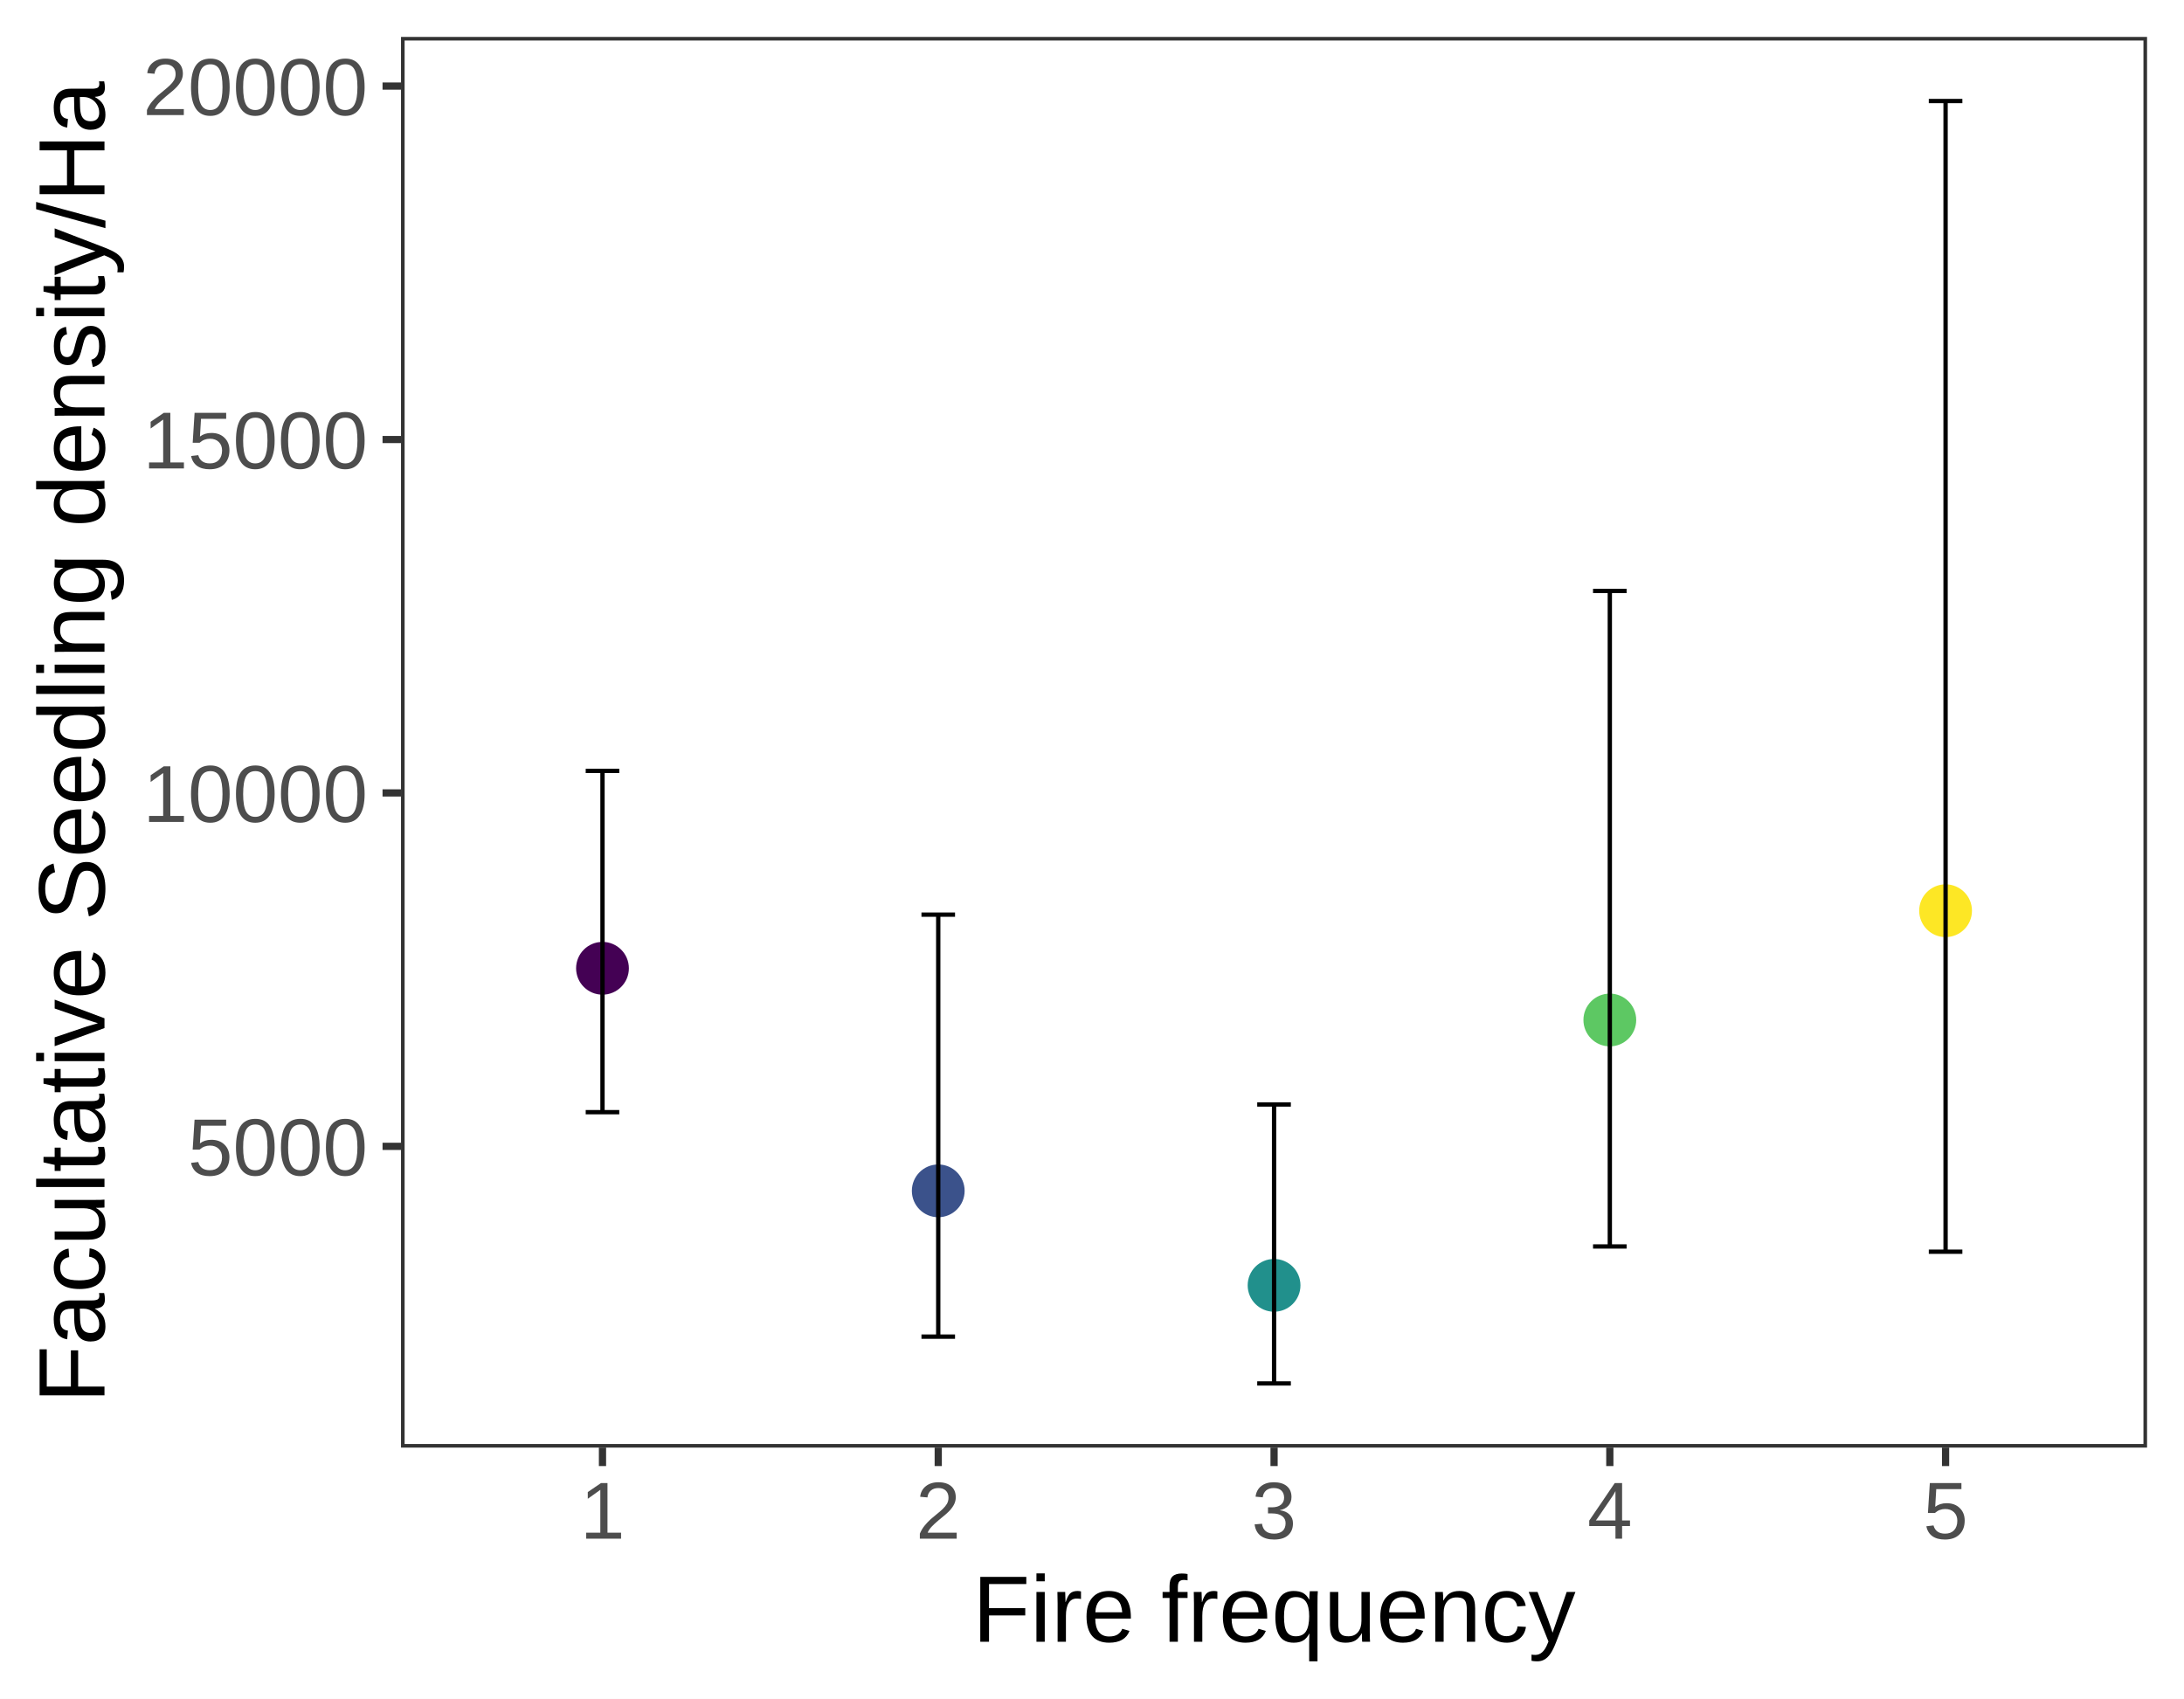
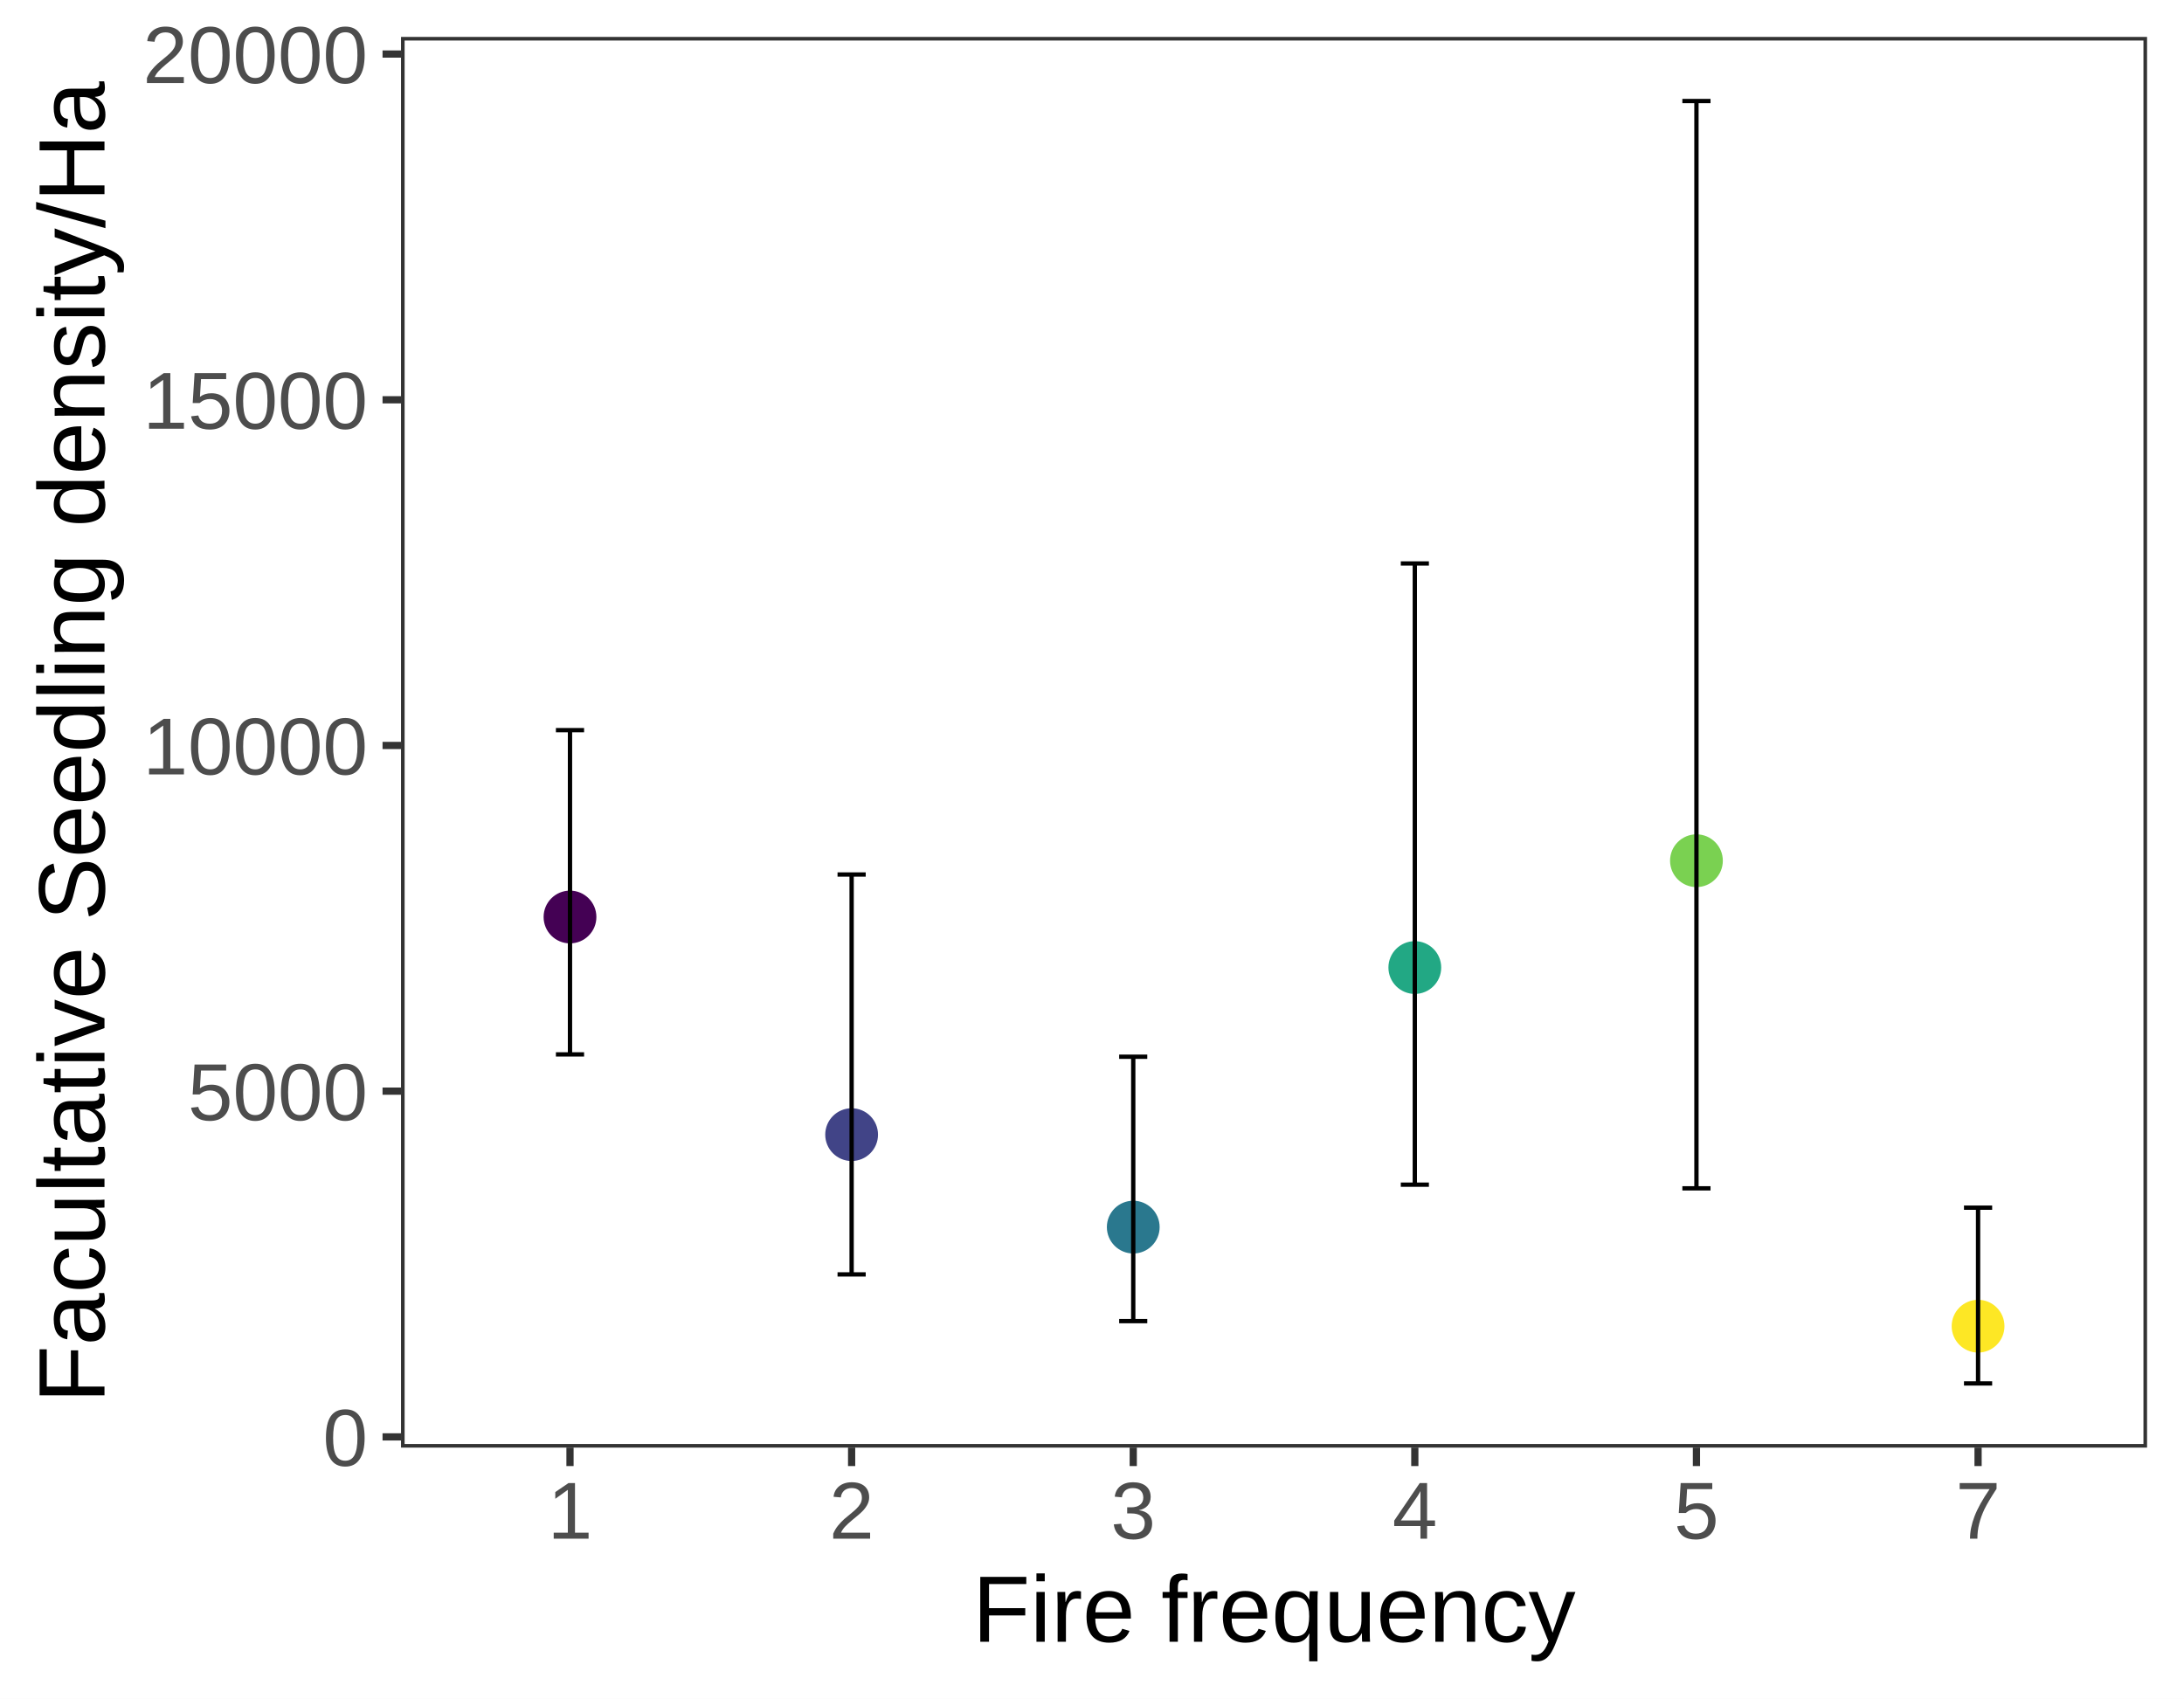
<svg xmlns="http://www.w3.org/2000/svg" class="svglite" width="324.00pt" height="252.00pt" viewBox="0 0 324.00 252.00">
  <defs>
    <style type="text/css">
    .svglite line, .svglite polyline, .svglite polygon, .svglite path, .svglite rect, .svglite circle {
      fill: none;
      stroke: #000000;
      stroke-linecap: round;
      stroke-linejoin: round;
      stroke-miterlimit: 10.00;
+     }
+     .svglite text {
+       white-space: pre;
    }
  </style>
  </defs>
  <rect width="100%" height="100%" style="stroke: none; fill: #FFFFFF;" />
  <defs>
    <clipPath id="cpMC4wMHwzMjQuMDB8MC4wMHwyNTIuMDA=">
      <rect x="0.00" y="0.00" width="324.00" height="252.00" />
    </clipPath>
  </defs>
  <g clip-path="url(#cpMC4wMHwzMjQuMDB8MC4wMHwyNTIuMDA=)">
    <rect x="0.00" y="0.00" width="324.00" height="252.00" style="stroke-width: 1.07; stroke: #FFFFFF; fill: #FFFFFF;" />
  </g>
  <defs>
    <clipPath id="cpNTkuNDl8MzE4LjUyfDUuNDh8MjE0Ljc3">
      <rect x="59.49" y="5.48" width="259.03" height="209.29" />
    </clipPath>
  </defs>
  <g clip-path="url(#cpNTkuNDl8MzE4LjUyfDUuNDh8MjE0Ljc3)">
    <rect x="59.49" y="5.48" width="259.03" height="209.29" style="stroke-width: 1.07; stroke: none; fill: #FFFFFF;" />
-     <circle cx="89.38" cy="143.66" r="3.56" style="stroke-width: 0.71; stroke: #440154; fill: #440154;" />
-     <circle cx="139.19" cy="176.68" r="3.56" style="stroke-width: 0.71; stroke: #3B528B; fill: #3B528B;" />
-     <circle cx="189.01" cy="190.70" r="3.56" style="stroke-width: 0.71; stroke: #21908C; fill: #21908C;" />
-     <circle cx="238.82" cy="151.33" r="3.56" style="stroke-width: 0.71; stroke: #5DC863; fill: #5DC863;" />
-     <circle cx="288.63" cy="135.12" r="3.56" style="stroke-width: 0.71; stroke: #FDE725; fill: #FDE725;" />
-     <polyline points="86.89,114.38 91.87,114.38 " style="stroke-width: 0.64; stroke-linecap: butt;" />
-     <polyline points="89.38,114.38 89.38,165.01 " style="stroke-width: 0.64; stroke-linecap: butt;" />
-     <polyline points="86.89,165.01 91.87,165.01 " style="stroke-width: 0.64; stroke-linecap: butt;" />
-     <polyline points="136.70,135.70 141.68,135.70 " style="stroke-width: 0.64; stroke-linecap: butt;" />
-     <polyline points="139.19,135.70 139.19,198.31 " style="stroke-width: 0.64; stroke-linecap: butt;" />
-     <polyline points="136.70,198.31 141.68,198.31 " style="stroke-width: 0.64; stroke-linecap: butt;" />
-     <polyline points="186.51,163.87 191.50,163.87 " style="stroke-width: 0.64; stroke-linecap: butt;" />
-     <polyline points="189.01,163.87 189.01,205.25 " style="stroke-width: 0.64; stroke-linecap: butt;" />
-     <polyline points="186.51,205.25 191.50,205.25 " style="stroke-width: 0.64; stroke-linecap: butt;" />
-     <polyline points="236.33,87.68 241.31,87.68 " style="stroke-width: 0.64; stroke-linecap: butt;" />
-     <polyline points="238.82,87.68 238.82,184.93 " style="stroke-width: 0.64; stroke-linecap: butt;" />
-     <polyline points="236.33,184.93 241.31,184.93 " style="stroke-width: 0.64; stroke-linecap: butt;" />
-     <polyline points="286.14,14.99 291.12,14.99 " style="stroke-width: 0.64; stroke-linecap: butt;" />
-     <polyline points="288.63,14.99 288.63,185.71 " style="stroke-width: 0.64; stroke-linecap: butt;" />
-     <polyline points="286.14,185.71 291.12,185.71 " style="stroke-width: 0.64; stroke-linecap: butt;" />
+     <circle cx="84.56" cy="136.05" r="3.56" style="stroke-width: 0.71; stroke: #440154; fill: #440154;" />
+     <circle cx="126.34" cy="168.34" r="3.56" style="stroke-width: 0.71; stroke: #414487; fill: #414487;" />
+     <circle cx="168.12" cy="182.06" r="3.56" style="stroke-width: 0.71; stroke: #2A788E; fill: #2A788E;" />
+     <circle cx="209.89" cy="143.55" r="3.56" style="stroke-width: 0.71; stroke: #22A884; fill: #22A884;" />
+     <circle cx="251.67" cy="127.70" r="3.56" style="stroke-width: 0.71; stroke: #7AD151; fill: #7AD151;" />
+     <circle cx="293.45" cy="196.76" r="3.56" style="stroke-width: 0.71; stroke: #FDE725; fill: #FDE725;" />
+     <polyline points="82.47,108.33 86.65,108.33 " style="stroke-width: 0.64; stroke-linecap: butt;" />
+     <polyline points="84.56,108.33 84.56,156.44 " style="stroke-width: 0.64; stroke-linecap: butt;" />
+     <polyline points="82.47,156.44 86.65,156.44 " style="stroke-width: 0.64; stroke-linecap: butt;" />
+     <polyline points="124.25,129.75 128.43,129.75 " style="stroke-width: 0.64; stroke-linecap: butt;" />
+     <polyline points="126.34,129.75 126.34,189.08 " style="stroke-width: 0.64; stroke-linecap: butt;" />
+     <polyline points="124.25,189.08 128.43,189.08 " style="stroke-width: 0.64; stroke-linecap: butt;" />
+     <polyline points="166.03,156.78 170.20,156.78 " style="stroke-width: 0.64; stroke-linecap: butt;" />
+     <polyline points="168.12,156.78 168.12,196.01 " style="stroke-width: 0.64; stroke-linecap: butt;" />
+     <polyline points="166.03,196.01 170.20,196.01 " style="stroke-width: 0.64; stroke-linecap: butt;" />
+     <polyline points="207.81,83.60 211.98,83.60 " style="stroke-width: 0.64; stroke-linecap: butt;" />
+     <polyline points="209.89,83.60 209.89,175.76 " style="stroke-width: 0.64; stroke-linecap: butt;" />
+     <polyline points="207.81,175.76 211.98,175.76 " style="stroke-width: 0.64; stroke-linecap: butt;" />
+     <polyline points="249.58,14.99 253.76,14.99 " style="stroke-width: 0.64; stroke-linecap: butt;" />
+     <polyline points="251.67,14.99 251.67,176.31 " style="stroke-width: 0.64; stroke-linecap: butt;" />
+     <polyline points="249.58,176.31 253.76,176.31 " style="stroke-width: 0.64; stroke-linecap: butt;" />
+     <polyline points="291.36,179.18 295.54,179.18 " style="stroke-width: 0.64; stroke-linecap: butt;" />
+     <polyline points="293.45,179.18 293.45,205.25 " style="stroke-width: 0.64; stroke-linecap: butt;" />
+     <polyline points="291.36,205.25 295.54,205.25 " style="stroke-width: 0.64; stroke-linecap: butt;" />
    <rect x="59.49" y="5.48" width="259.03" height="209.29" style="stroke-width: 1.07; stroke: #333333;" />
  </g>
  <g clip-path="url(#cpMC4wMHwzMjQuMDB8MC4wMHwyNTIuMDA=)">
-     <text x="54.56" y="174.37" text-anchor="end" style="font-size: 12.00px; fill: #4D4D4D; font-family: Arial;" textLength="26.70px" lengthAdjust="spacingAndGlyphs">5000</text>
-     <text x="54.56" y="121.94" text-anchor="end" style="font-size: 12.00px; fill: #4D4D4D; font-family: Arial;" textLength="33.37px" lengthAdjust="spacingAndGlyphs">10000</text>
-     <text x="54.56" y="69.50" text-anchor="end" style="font-size: 12.00px; fill: #4D4D4D; font-family: Arial;" textLength="33.37px" lengthAdjust="spacingAndGlyphs">15000</text>
-     <text x="54.56" y="17.07" text-anchor="end" style="font-size: 12.00px; fill: #4D4D4D; font-family: Arial;" textLength="33.37px" lengthAdjust="spacingAndGlyphs">20000</text>
-     <polyline points="56.75,170.08 59.49,170.08 " style="stroke-width: 1.07; stroke: #333333; stroke-linecap: butt;" />
-     <polyline points="56.75,117.64 59.49,117.64 " style="stroke-width: 1.07; stroke: #333333; stroke-linecap: butt;" />
-     <polyline points="56.75,65.21 59.49,65.21 " style="stroke-width: 1.07; stroke: #333333; stroke-linecap: butt;" />
-     <polyline points="56.75,12.77 59.49,12.77 " style="stroke-width: 1.07; stroke: #333333; stroke-linecap: butt;" />
-     <polyline points="89.38,217.51 89.38,214.77 " style="stroke-width: 1.07; stroke: #333333; stroke-linecap: butt;" />
-     <polyline points="139.19,217.51 139.19,214.77 " style="stroke-width: 1.07; stroke: #333333; stroke-linecap: butt;" />
-     <polyline points="189.01,217.51 189.01,214.77 " style="stroke-width: 1.07; stroke: #333333; stroke-linecap: butt;" />
-     <polyline points="238.82,217.51 238.82,214.77 " style="stroke-width: 1.07; stroke: #333333; stroke-linecap: butt;" />
-     <polyline points="288.63,217.51 288.63,214.77 " style="stroke-width: 1.07; stroke: #333333; stroke-linecap: butt;" />
-     <text x="89.38" y="228.29" text-anchor="middle" style="font-size: 12.00px; fill: #4D4D4D; font-family: Arial;" textLength="6.67px" lengthAdjust="spacingAndGlyphs">1</text>
-     <text x="139.19" y="228.29" text-anchor="middle" style="font-size: 12.00px; fill: #4D4D4D; font-family: Arial;" textLength="6.67px" lengthAdjust="spacingAndGlyphs">2</text>
-     <text x="189.01" y="228.29" text-anchor="middle" style="font-size: 12.00px; fill: #4D4D4D; font-family: Arial;" textLength="6.67px" lengthAdjust="spacingAndGlyphs">3</text>
-     <text x="238.82" y="228.29" text-anchor="middle" style="font-size: 12.00px; fill: #4D4D4D; font-family: Arial;" textLength="6.67px" lengthAdjust="spacingAndGlyphs">4</text>
-     <text x="288.63" y="228.29" text-anchor="middle" style="font-size: 12.00px; fill: #4D4D4D; font-family: Arial;" textLength="6.67px" lengthAdjust="spacingAndGlyphs">5</text>
-     <text x="189.01" y="243.58" text-anchor="middle" style="font-size: 14.00px; font-family: Arial;" textLength="89.45px" lengthAdjust="spacingAndGlyphs">Fire frequency</text>
-     <text transform="translate(15.50,110.12) rotate(-90)" text-anchor="middle" style="font-size: 14.00px; font-family: Arial;" textLength="196.05px" lengthAdjust="spacingAndGlyphs">Facultative Seedling density/Ha</text>
+     <text x="54.56" y="217.47" text-anchor="end" style="font-size: 12.00px;fill: #4D4D4D; font-family: &quot;Arial&quot;;" textLength="6.67px" lengthAdjust="spacingAndGlyphs">0</text>
+     <text x="54.56" y="166.19" text-anchor="end" style="font-size: 12.00px;fill: #4D4D4D; font-family: &quot;Arial&quot;;" textLength="26.70px" lengthAdjust="spacingAndGlyphs">5000</text>
+     <text x="54.56" y="114.90" text-anchor="end" style="font-size: 12.00px;fill: #4D4D4D; font-family: &quot;Arial&quot;;" textLength="33.37px" lengthAdjust="spacingAndGlyphs">10000</text>
+     <text x="54.56" y="63.61" text-anchor="end" style="font-size: 12.00px;fill: #4D4D4D; font-family: &quot;Arial&quot;;" textLength="33.37px" lengthAdjust="spacingAndGlyphs">15000</text>
+     <text x="54.56" y="12.32" text-anchor="end" style="font-size: 12.00px;fill: #4D4D4D; font-family: &quot;Arial&quot;;" textLength="33.37px" lengthAdjust="spacingAndGlyphs">20000</text>
+     <polyline points="56.75,213.18 59.49,213.18 " style="stroke-width: 1.07; stroke: #333333; stroke-linecap: butt;" />
+     <polyline points="56.75,161.89 59.49,161.89 " style="stroke-width: 1.07; stroke: #333333; stroke-linecap: butt;" />
+     <polyline points="56.75,110.60 59.49,110.60 " style="stroke-width: 1.07; stroke: #333333; stroke-linecap: butt;" />
+     <polyline points="56.75,59.31 59.49,59.31 " style="stroke-width: 1.07; stroke: #333333; stroke-linecap: butt;" />
+     <polyline points="56.75,8.02 59.49,8.02 " style="stroke-width: 1.07; stroke: #333333; stroke-linecap: butt;" />
+     <polyline points="84.56,217.51 84.56,214.77 " style="stroke-width: 1.07; stroke: #333333; stroke-linecap: butt;" />
+     <polyline points="126.34,217.51 126.34,214.77 " style="stroke-width: 1.07; stroke: #333333; stroke-linecap: butt;" />
+     <polyline points="168.12,217.51 168.12,214.77 " style="stroke-width: 1.07; stroke: #333333; stroke-linecap: butt;" />
+     <polyline points="209.89,217.51 209.89,214.77 " style="stroke-width: 1.07; stroke: #333333; stroke-linecap: butt;" />
+     <polyline points="251.67,217.51 251.67,214.77 " style="stroke-width: 1.07; stroke: #333333; stroke-linecap: butt;" />
+     <polyline points="293.45,217.51 293.45,214.77 " style="stroke-width: 1.07; stroke: #333333; stroke-linecap: butt;" />
+     <text x="84.56" y="228.29" text-anchor="middle" style="font-size: 12.00px;fill: #4D4D4D; font-family: &quot;Arial&quot;;" textLength="6.67px" lengthAdjust="spacingAndGlyphs">1</text>
+     <text x="126.34" y="228.29" text-anchor="middle" style="font-size: 12.00px;fill: #4D4D4D; font-family: &quot;Arial&quot;;" textLength="6.67px" lengthAdjust="spacingAndGlyphs">2</text>
+     <text x="168.12" y="228.29" text-anchor="middle" style="font-size: 12.00px;fill: #4D4D4D; font-family: &quot;Arial&quot;;" textLength="6.67px" lengthAdjust="spacingAndGlyphs">3</text>
+     <text x="209.89" y="228.29" text-anchor="middle" style="font-size: 12.00px;fill: #4D4D4D; font-family: &quot;Arial&quot;;" textLength="6.67px" lengthAdjust="spacingAndGlyphs">4</text>
+     <text x="251.67" y="228.29" text-anchor="middle" style="font-size: 12.00px;fill: #4D4D4D; font-family: &quot;Arial&quot;;" textLength="6.67px" lengthAdjust="spacingAndGlyphs">5</text>
+     <text x="293.45" y="228.29" text-anchor="middle" style="font-size: 12.00px;fill: #4D4D4D; font-family: &quot;Arial&quot;;" textLength="6.67px" lengthAdjust="spacingAndGlyphs">7</text>
+     <text x="189.01" y="243.58" text-anchor="middle" style="font-size: 14.00px; font-family: &quot;Arial&quot;;" textLength="89.45px" lengthAdjust="spacingAndGlyphs">Fire frequency</text>
+     <text transform="translate(15.50,110.12) rotate(-90)" text-anchor="middle" style="font-size: 14.00px; font-family: &quot;Arial&quot;;" textLength="196.05px" lengthAdjust="spacingAndGlyphs">Facultative Seedling density/Ha</text>
  </g>
</svg>
